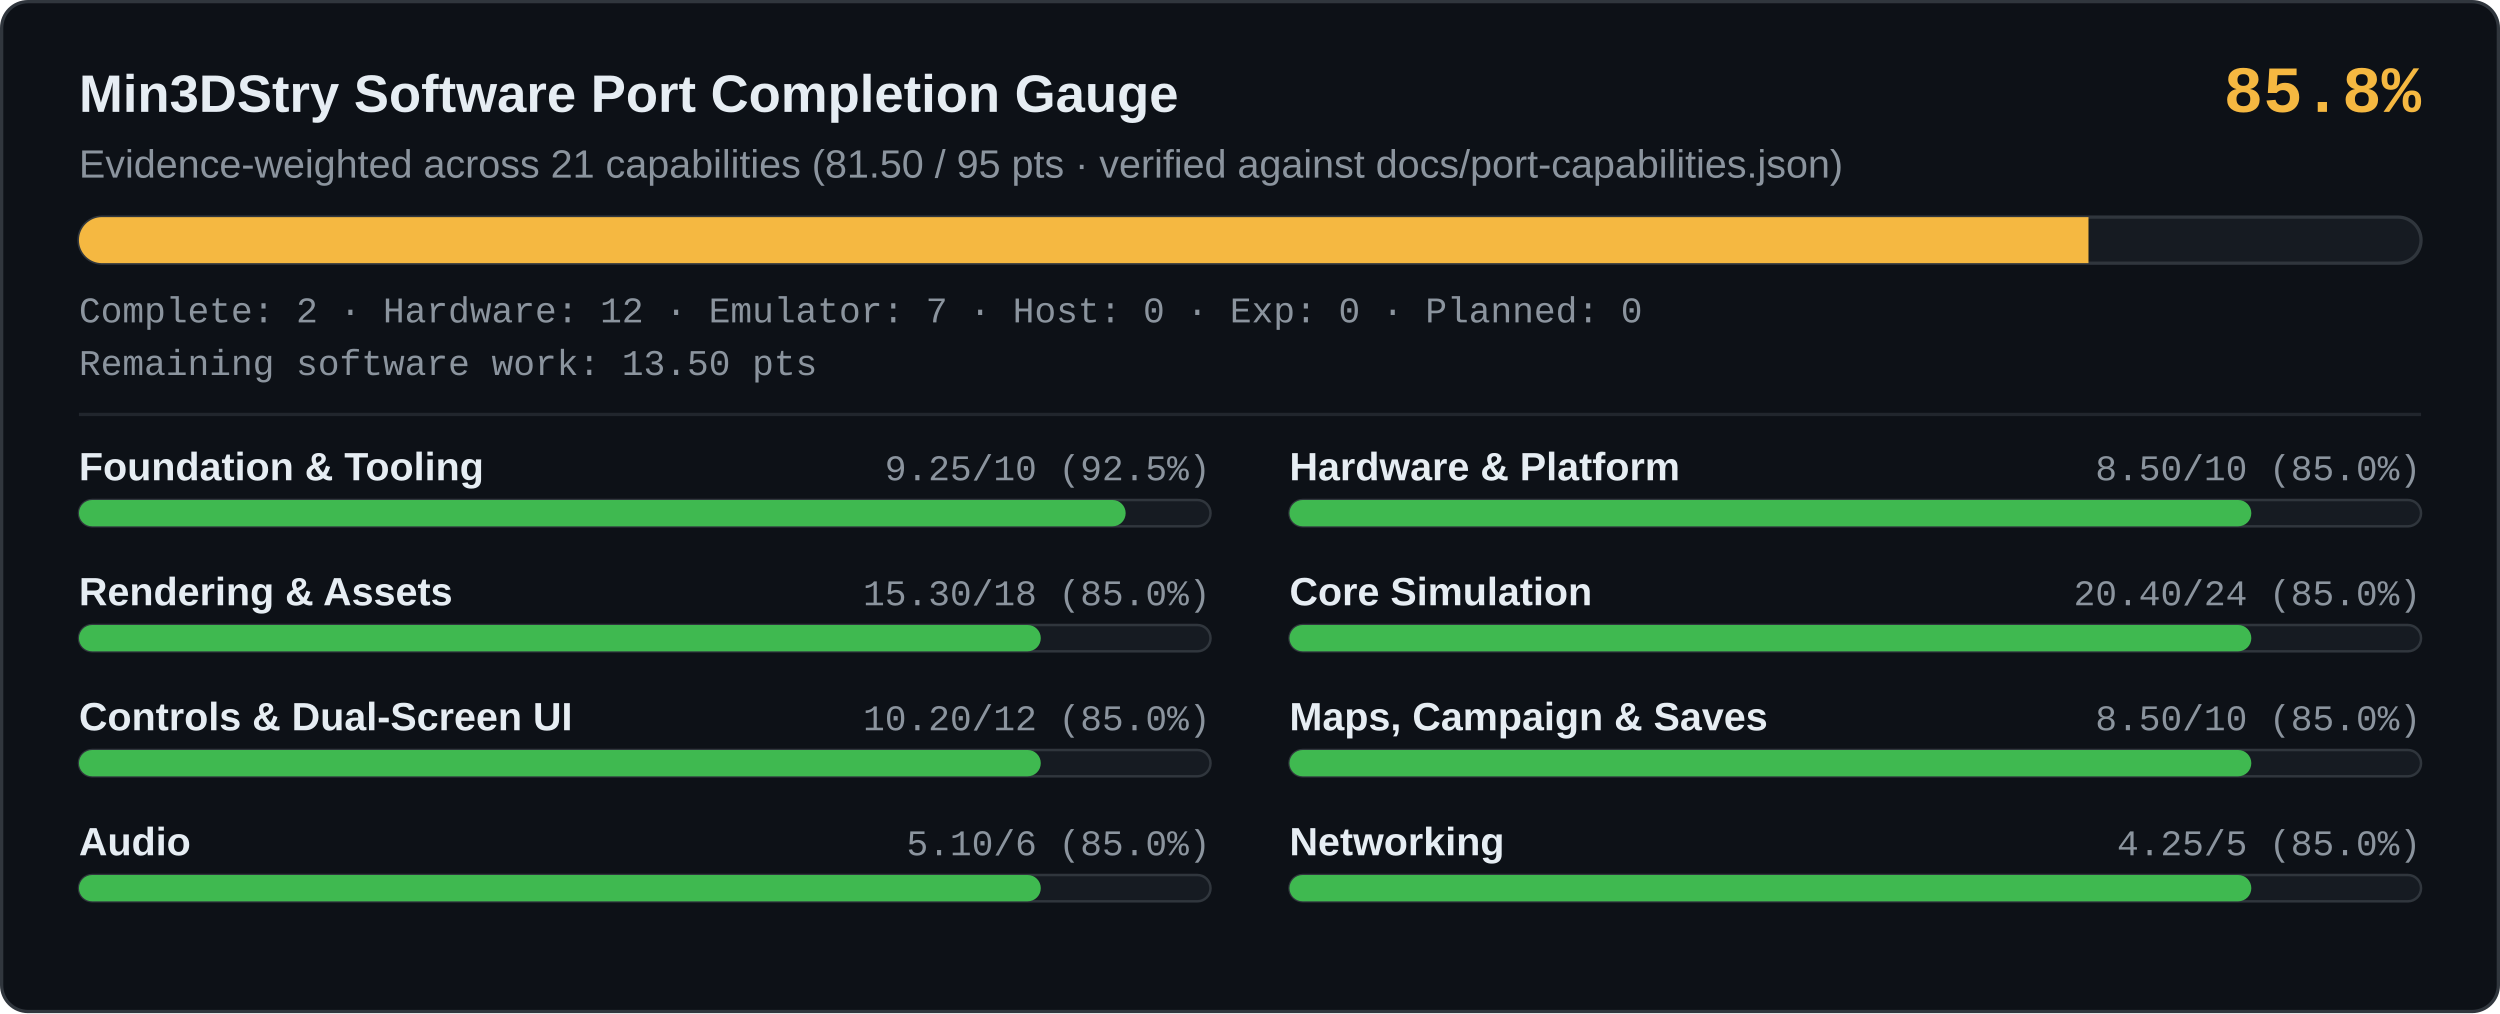
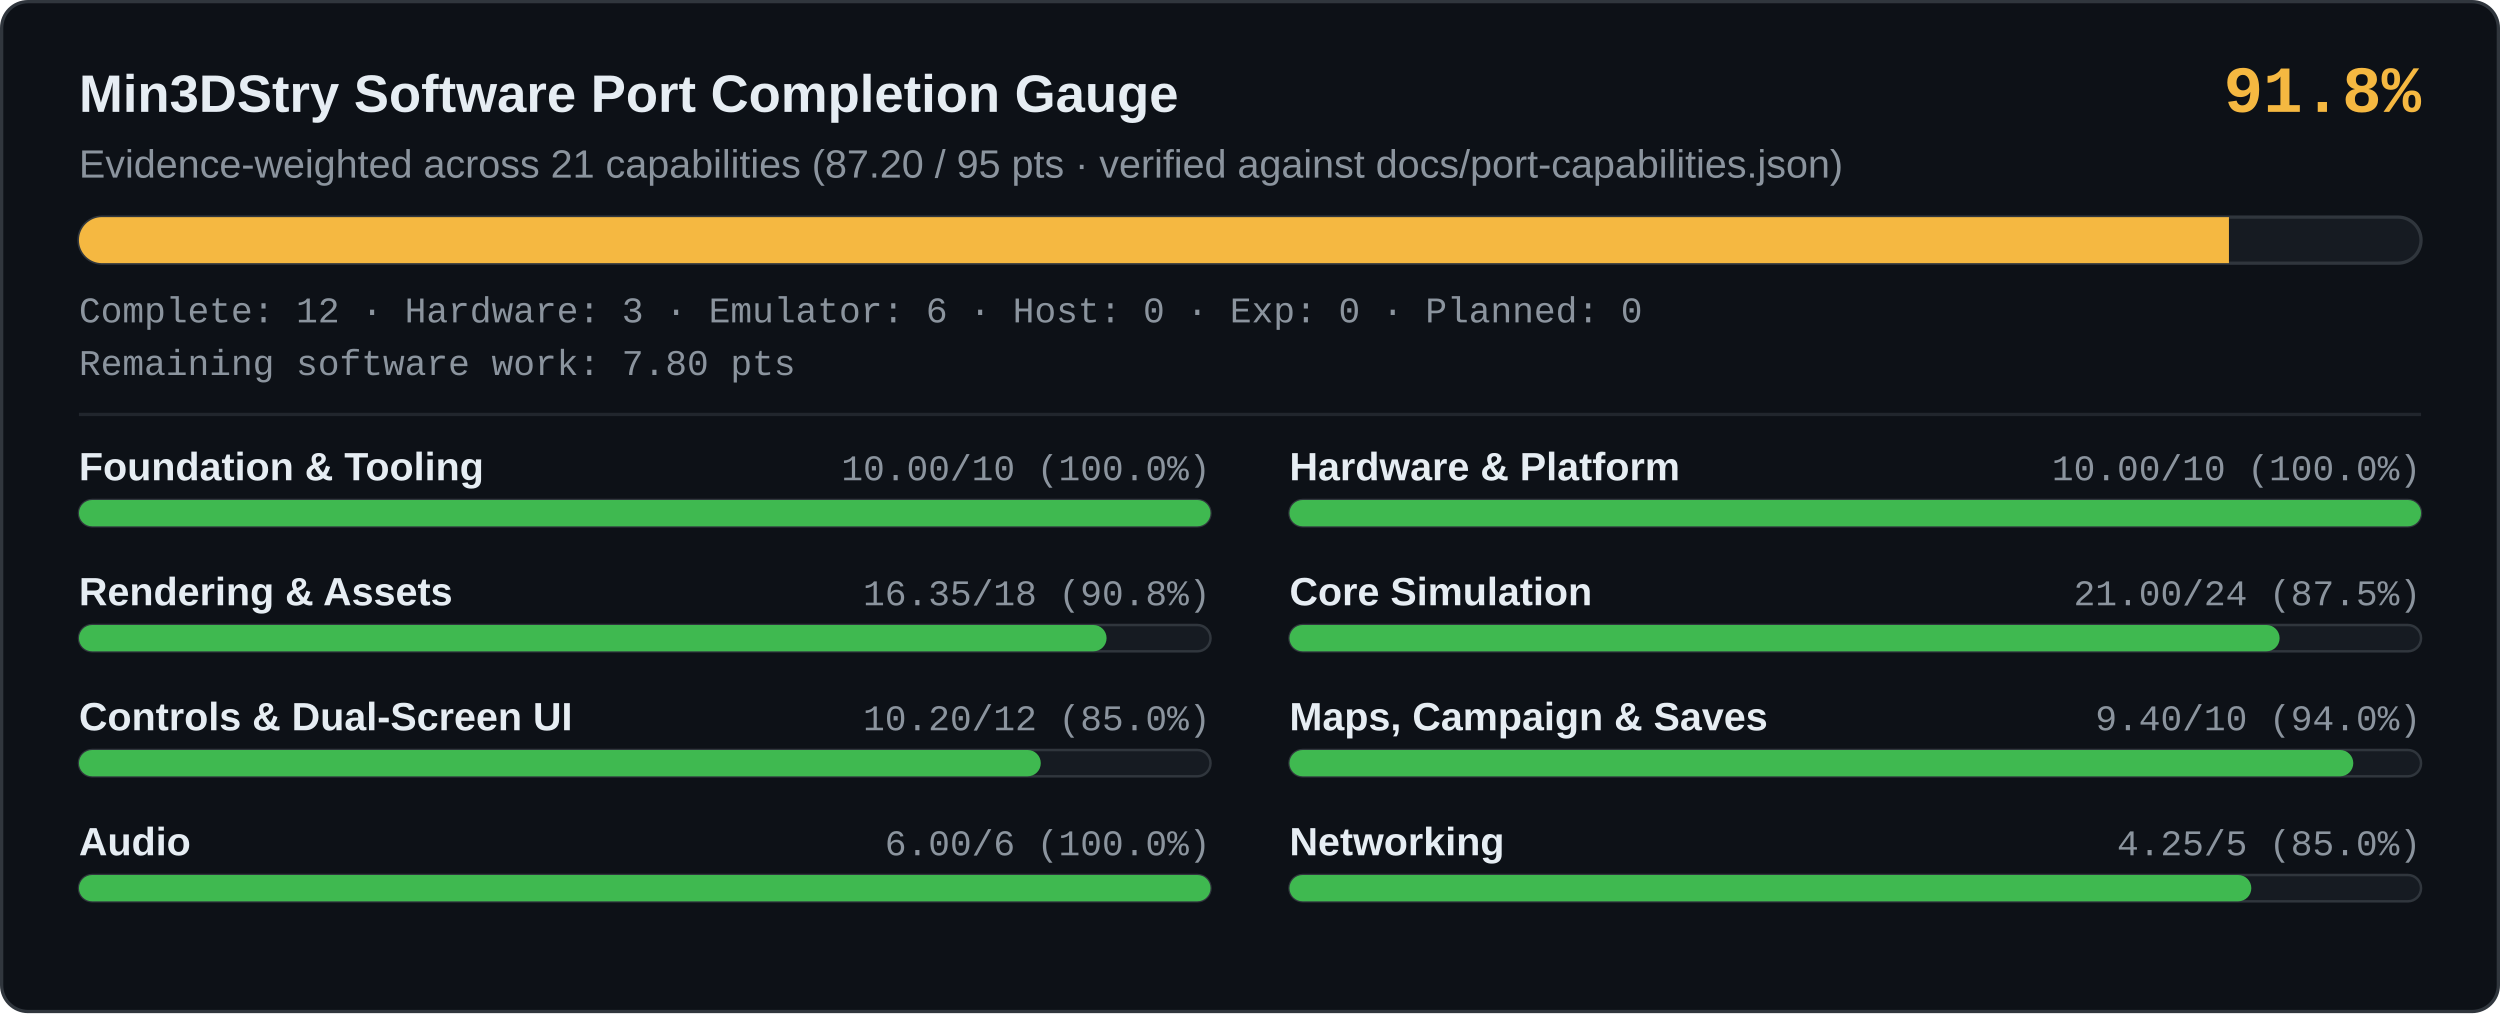
- <svg xmlns="http://www.w3.org/2000/svg" width="760" height="308" viewBox="0 0 760 308" role="img" aria-label="Min3DStry Port Completion 85.8%">
+ <svg xmlns="http://www.w3.org/2000/svg" width="760" height="308" viewBox="0 0 760 308" role="img" aria-label="Min3DStry Port Completion 91.8%">
  <defs>
    <clipPath id="barClip">
      <rect x="24" y="66" width="712" height="14" rx="7" />
    </clipPath>
  </defs>
  <rect x="0.5" y="0.5" width="759" height="307" rx="8" fill="#0d1117" stroke="#30363d" />
  <text x="24" y="34" fill="#e6edf3" font-family="Segoe UI, Ubuntu, Arial, sans-serif" font-size="16" font-weight="700">Min3DStry Software Port Completion Gauge</text>
-   <text x="736" y="34" text-anchor="end" fill="#f5b841" font-family="Consolas, Liberation Mono, monospace" font-size="20" font-weight="700">85.8%</text>
-   <text x="24" y="54" fill="#8b949e" font-family="Segoe UI, Ubuntu, Arial, sans-serif" font-size="12">Evidence-weighted across 21 capabilities (81.50 / 95 pts · verified against docs/port-capabilities.json)</text>
+   <text x="736" y="34" text-anchor="end" fill="#f5b841" font-family="Consolas, Liberation Mono, monospace" font-size="20" font-weight="700">91.8%</text>
+   <text x="24" y="54" fill="#8b949e" font-family="Segoe UI, Ubuntu, Arial, sans-serif" font-size="12">Evidence-weighted across 21 capabilities (87.20 / 95 pts · verified against docs/port-capabilities.json)</text>
  <rect x="24" y="66" width="712" height="14" rx="7" fill="#161b22" stroke="#30363d" />
  <g clip-path="url(#barClip)">
-     <rect x="24" y="66" width="610.9" height="14" fill="#f5b841" />
+     <rect x="24" y="66" width="653.6" height="14" fill="#f5b841" />
  </g>
-   <text x="24" y="98" fill="#8b949e" font-family="Consolas, Liberation Mono, monospace" font-size="11">Complete: 2  ·  Hardware: 12  ·  Emulator: 7  ·  Host: 0  ·  Exp: 0  ·  Planned: 0</text>
-   <text x="24" y="114" fill="#8b949e" font-family="Consolas, Liberation Mono, monospace" font-size="11">Remaining software work: 13.50 pts</text>
+   <text x="24" y="98" fill="#8b949e" font-family="Consolas, Liberation Mono, monospace" font-size="11">Complete: 12  ·  Hardware: 3  ·  Emulator: 6  ·  Host: 0  ·  Exp: 0  ·  Planned: 0</text>
+   <text x="24" y="114" fill="#8b949e" font-family="Consolas, Liberation Mono, monospace" font-size="11">Remaining software work: 7.80 pts</text>
  <line x1="24" y1="126" x2="736" y2="126" stroke="#21262d" stroke-width="1" />
  <text x="24" y="146" fill="#e6edf3" font-family="Segoe UI, Ubuntu, Arial, sans-serif" font-size="12" font-weight="600">Foundation &amp; Tooling</text>
-   <text x="368" y="146" text-anchor="end" fill="#8b949e" font-family="Consolas, Liberation Mono, monospace" font-size="11">9.25/10 (92.5%)</text>
+   <text x="368" y="146" text-anchor="end" fill="#8b949e" font-family="Consolas, Liberation Mono, monospace" font-size="11">10.00/10 (100.0%)</text>
  <rect x="24" y="152" width="344" height="8" rx="4" fill="#161b22" stroke="#30363d" stroke-width="0.75" />
-   <rect x="24" y="152" width="318.2" height="8" rx="4" fill="#3fb950" />
+   <rect x="24" y="152" width="344.0" height="8" rx="4" fill="#3fb950" />
  <text x="392" y="146" fill="#e6edf3" font-family="Segoe UI, Ubuntu, Arial, sans-serif" font-size="12" font-weight="600">Hardware &amp; Platform</text>
-   <text x="736" y="146" text-anchor="end" fill="#8b949e" font-family="Consolas, Liberation Mono, monospace" font-size="11">8.50/10 (85.0%)</text>
+   <text x="736" y="146" text-anchor="end" fill="#8b949e" font-family="Consolas, Liberation Mono, monospace" font-size="11">10.00/10 (100.0%)</text>
  <rect x="392" y="152" width="344" height="8" rx="4" fill="#161b22" stroke="#30363d" stroke-width="0.75" />
-   <rect x="392" y="152" width="292.4" height="8" rx="4" fill="#3fb950" />
+   <rect x="392" y="152" width="344.0" height="8" rx="4" fill="#3fb950" />
  <text x="24" y="184" fill="#e6edf3" font-family="Segoe UI, Ubuntu, Arial, sans-serif" font-size="12" font-weight="600">Rendering &amp; Assets</text>
-   <text x="368" y="184" text-anchor="end" fill="#8b949e" font-family="Consolas, Liberation Mono, monospace" font-size="11">15.30/18 (85.0%)</text>
+   <text x="368" y="184" text-anchor="end" fill="#8b949e" font-family="Consolas, Liberation Mono, monospace" font-size="11">16.35/18 (90.8%)</text>
  <rect x="24" y="190" width="344" height="8" rx="4" fill="#161b22" stroke="#30363d" stroke-width="0.75" />
-   <rect x="24" y="190" width="292.4" height="8" rx="4" fill="#3fb950" />
+   <rect x="24" y="190" width="312.4" height="8" rx="4" fill="#3fb950" />
  <text x="392" y="184" fill="#e6edf3" font-family="Segoe UI, Ubuntu, Arial, sans-serif" font-size="12" font-weight="600">Core Simulation</text>
-   <text x="736" y="184" text-anchor="end" fill="#8b949e" font-family="Consolas, Liberation Mono, monospace" font-size="11">20.40/24 (85.0%)</text>
+   <text x="736" y="184" text-anchor="end" fill="#8b949e" font-family="Consolas, Liberation Mono, monospace" font-size="11">21.00/24 (87.5%)</text>
  <rect x="392" y="190" width="344" height="8" rx="4" fill="#161b22" stroke="#30363d" stroke-width="0.75" />
-   <rect x="392" y="190" width="292.4" height="8" rx="4" fill="#3fb950" />
+   <rect x="392" y="190" width="301.0" height="8" rx="4" fill="#3fb950" />
  <text x="24" y="222" fill="#e6edf3" font-family="Segoe UI, Ubuntu, Arial, sans-serif" font-size="12" font-weight="600">Controls &amp; Dual-Screen UI</text>
  <text x="368" y="222" text-anchor="end" fill="#8b949e" font-family="Consolas, Liberation Mono, monospace" font-size="11">10.20/12 (85.0%)</text>
  <rect x="24" y="228" width="344" height="8" rx="4" fill="#161b22" stroke="#30363d" stroke-width="0.75" />
  <rect x="24" y="228" width="292.4" height="8" rx="4" fill="#3fb950" />
  <text x="392" y="222" fill="#e6edf3" font-family="Segoe UI, Ubuntu, Arial, sans-serif" font-size="12" font-weight="600">Maps, Campaign &amp; Saves</text>
-   <text x="736" y="222" text-anchor="end" fill="#8b949e" font-family="Consolas, Liberation Mono, monospace" font-size="11">8.50/10 (85.0%)</text>
+   <text x="736" y="222" text-anchor="end" fill="#8b949e" font-family="Consolas, Liberation Mono, monospace" font-size="11">9.40/10 (94.0%)</text>
  <rect x="392" y="228" width="344" height="8" rx="4" fill="#161b22" stroke="#30363d" stroke-width="0.75" />
-   <rect x="392" y="228" width="292.4" height="8" rx="4" fill="#3fb950" />
+   <rect x="392" y="228" width="323.4" height="8" rx="4" fill="#3fb950" />
  <text x="24" y="260" fill="#e6edf3" font-family="Segoe UI, Ubuntu, Arial, sans-serif" font-size="12" font-weight="600">Audio</text>
-   <text x="368" y="260" text-anchor="end" fill="#8b949e" font-family="Consolas, Liberation Mono, monospace" font-size="11">5.10/6 (85.0%)</text>
+   <text x="368" y="260" text-anchor="end" fill="#8b949e" font-family="Consolas, Liberation Mono, monospace" font-size="11">6.00/6 (100.0%)</text>
  <rect x="24" y="266" width="344" height="8" rx="4" fill="#161b22" stroke="#30363d" stroke-width="0.75" />
-   <rect x="24" y="266" width="292.4" height="8" rx="4" fill="#3fb950" />
+   <rect x="24" y="266" width="344.0" height="8" rx="4" fill="#3fb950" />
  <text x="392" y="260" fill="#e6edf3" font-family="Segoe UI, Ubuntu, Arial, sans-serif" font-size="12" font-weight="600">Networking</text>
  <text x="736" y="260" text-anchor="end" fill="#8b949e" font-family="Consolas, Liberation Mono, monospace" font-size="11">4.25/5 (85.0%)</text>
  <rect x="392" y="266" width="344" height="8" rx="4" fill="#161b22" stroke="#30363d" stroke-width="0.75" />
  <rect x="392" y="266" width="292.4" height="8" rx="4" fill="#3fb950" />
</svg>
